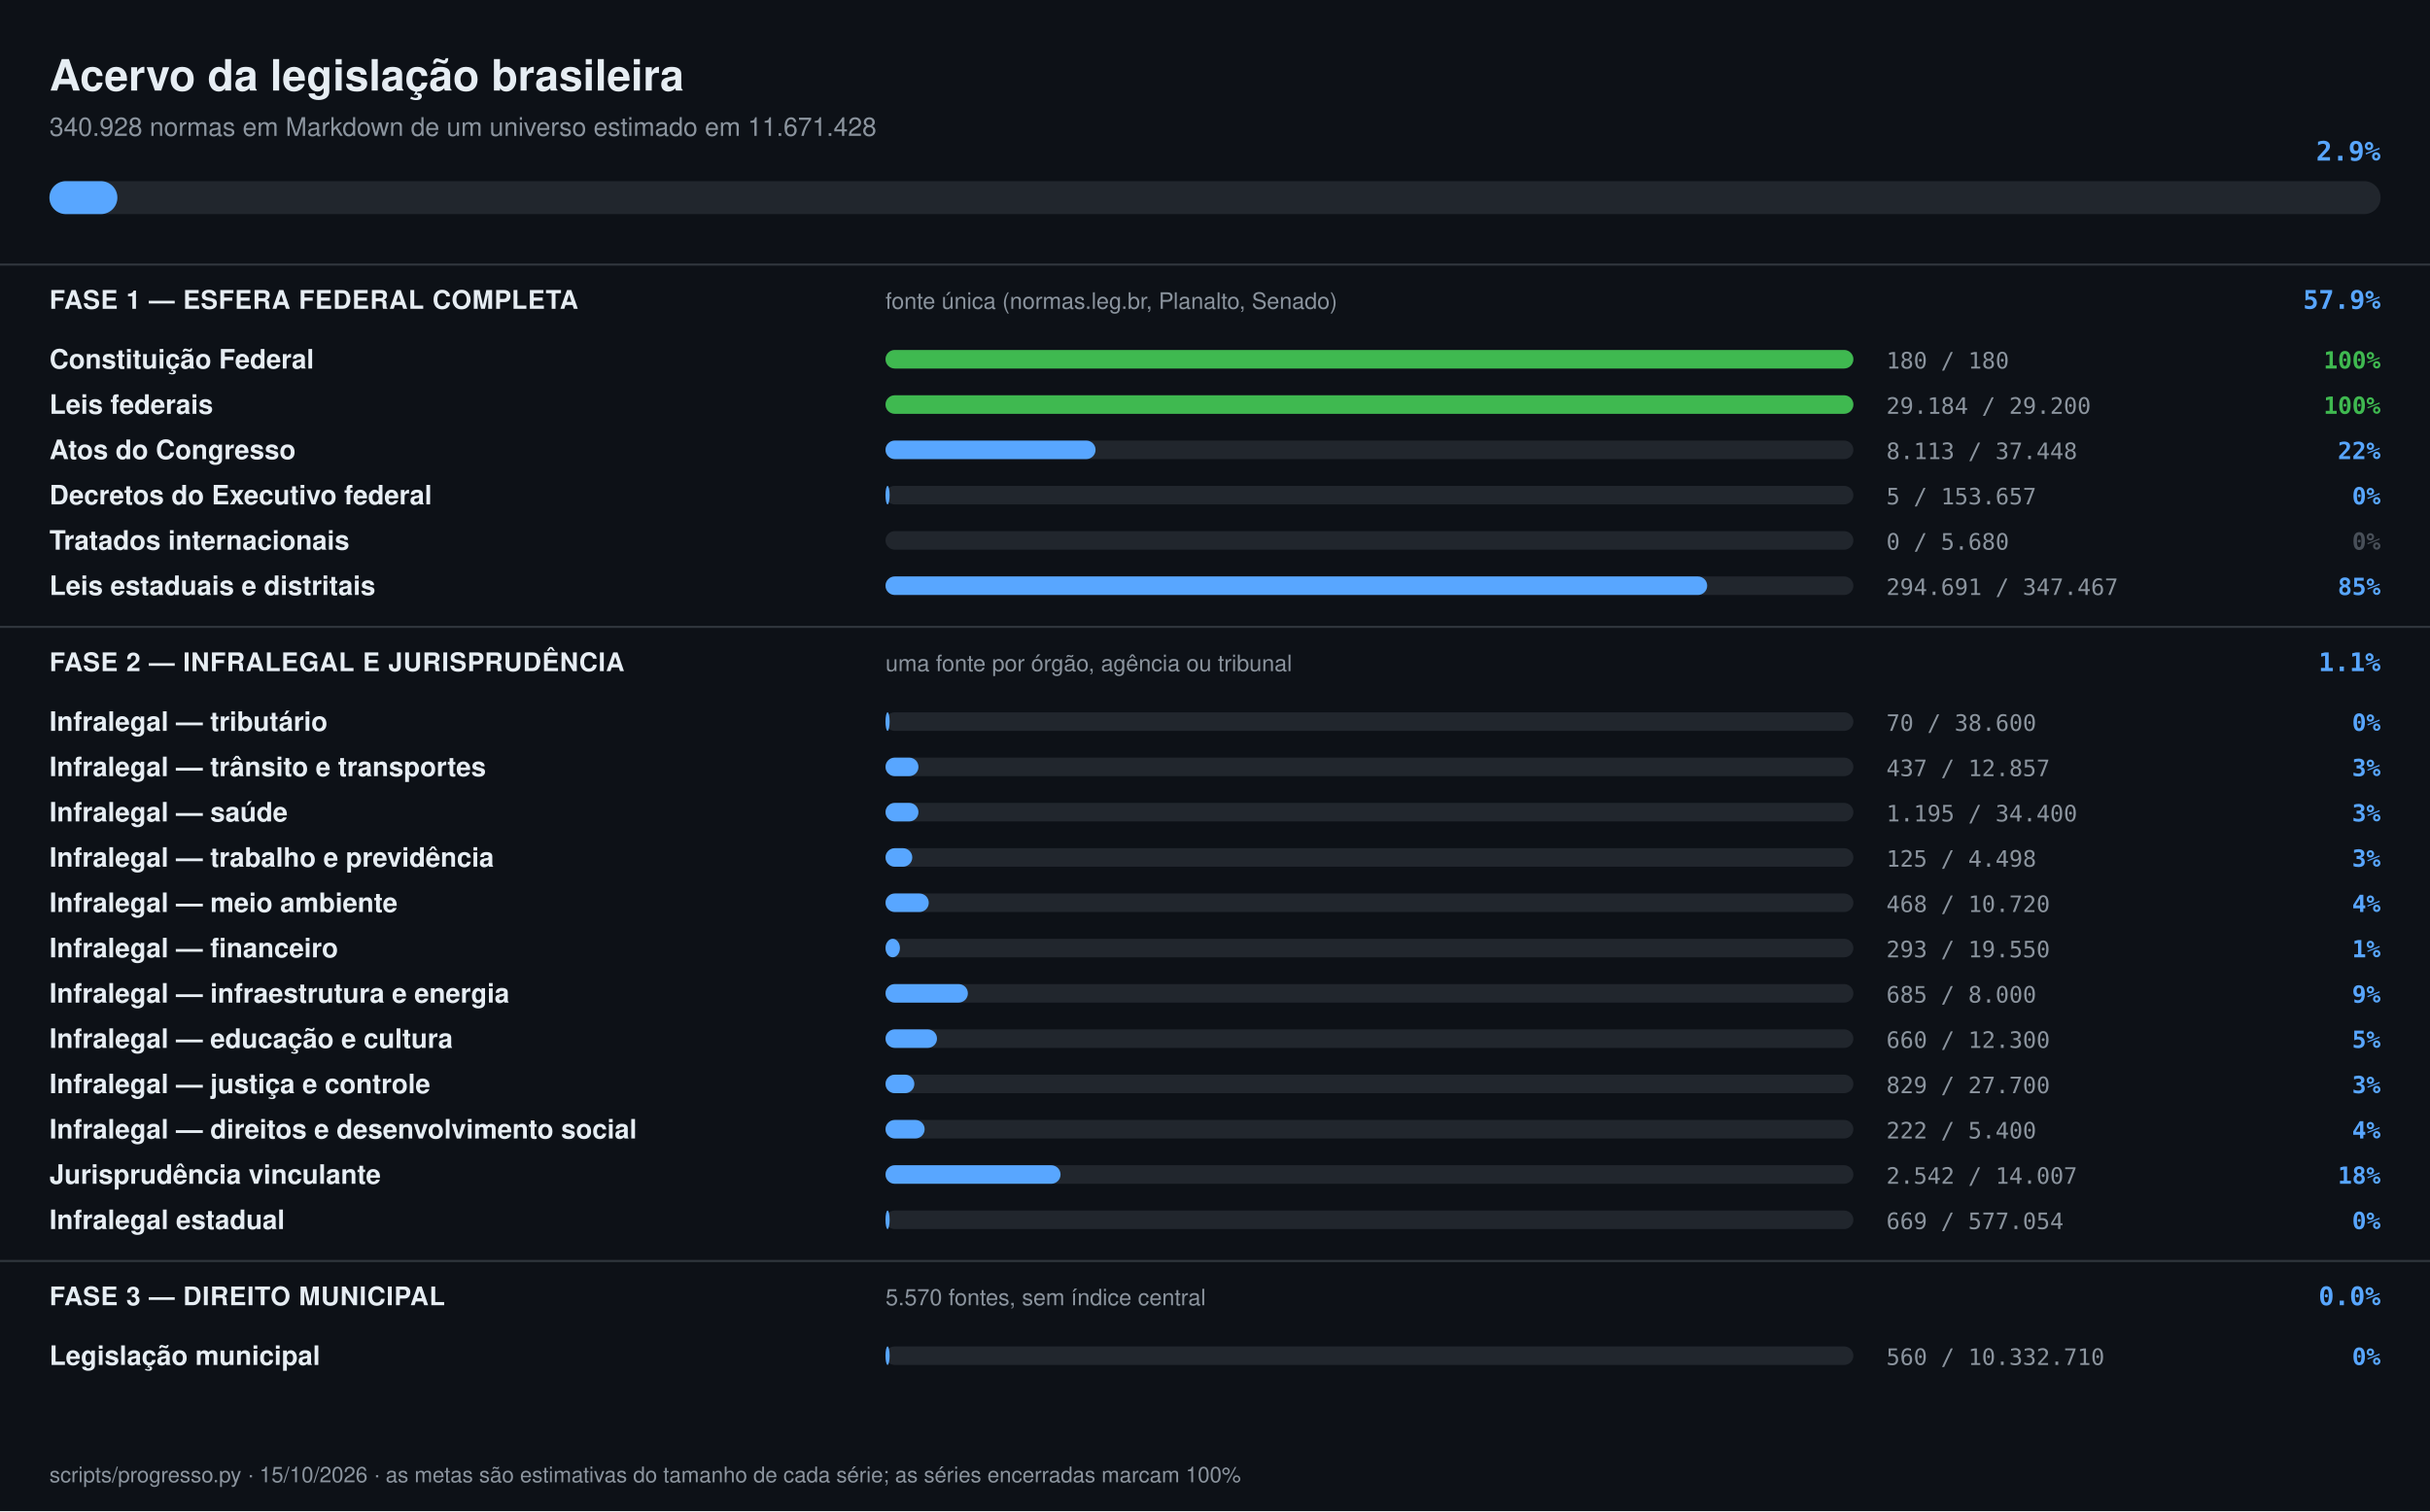
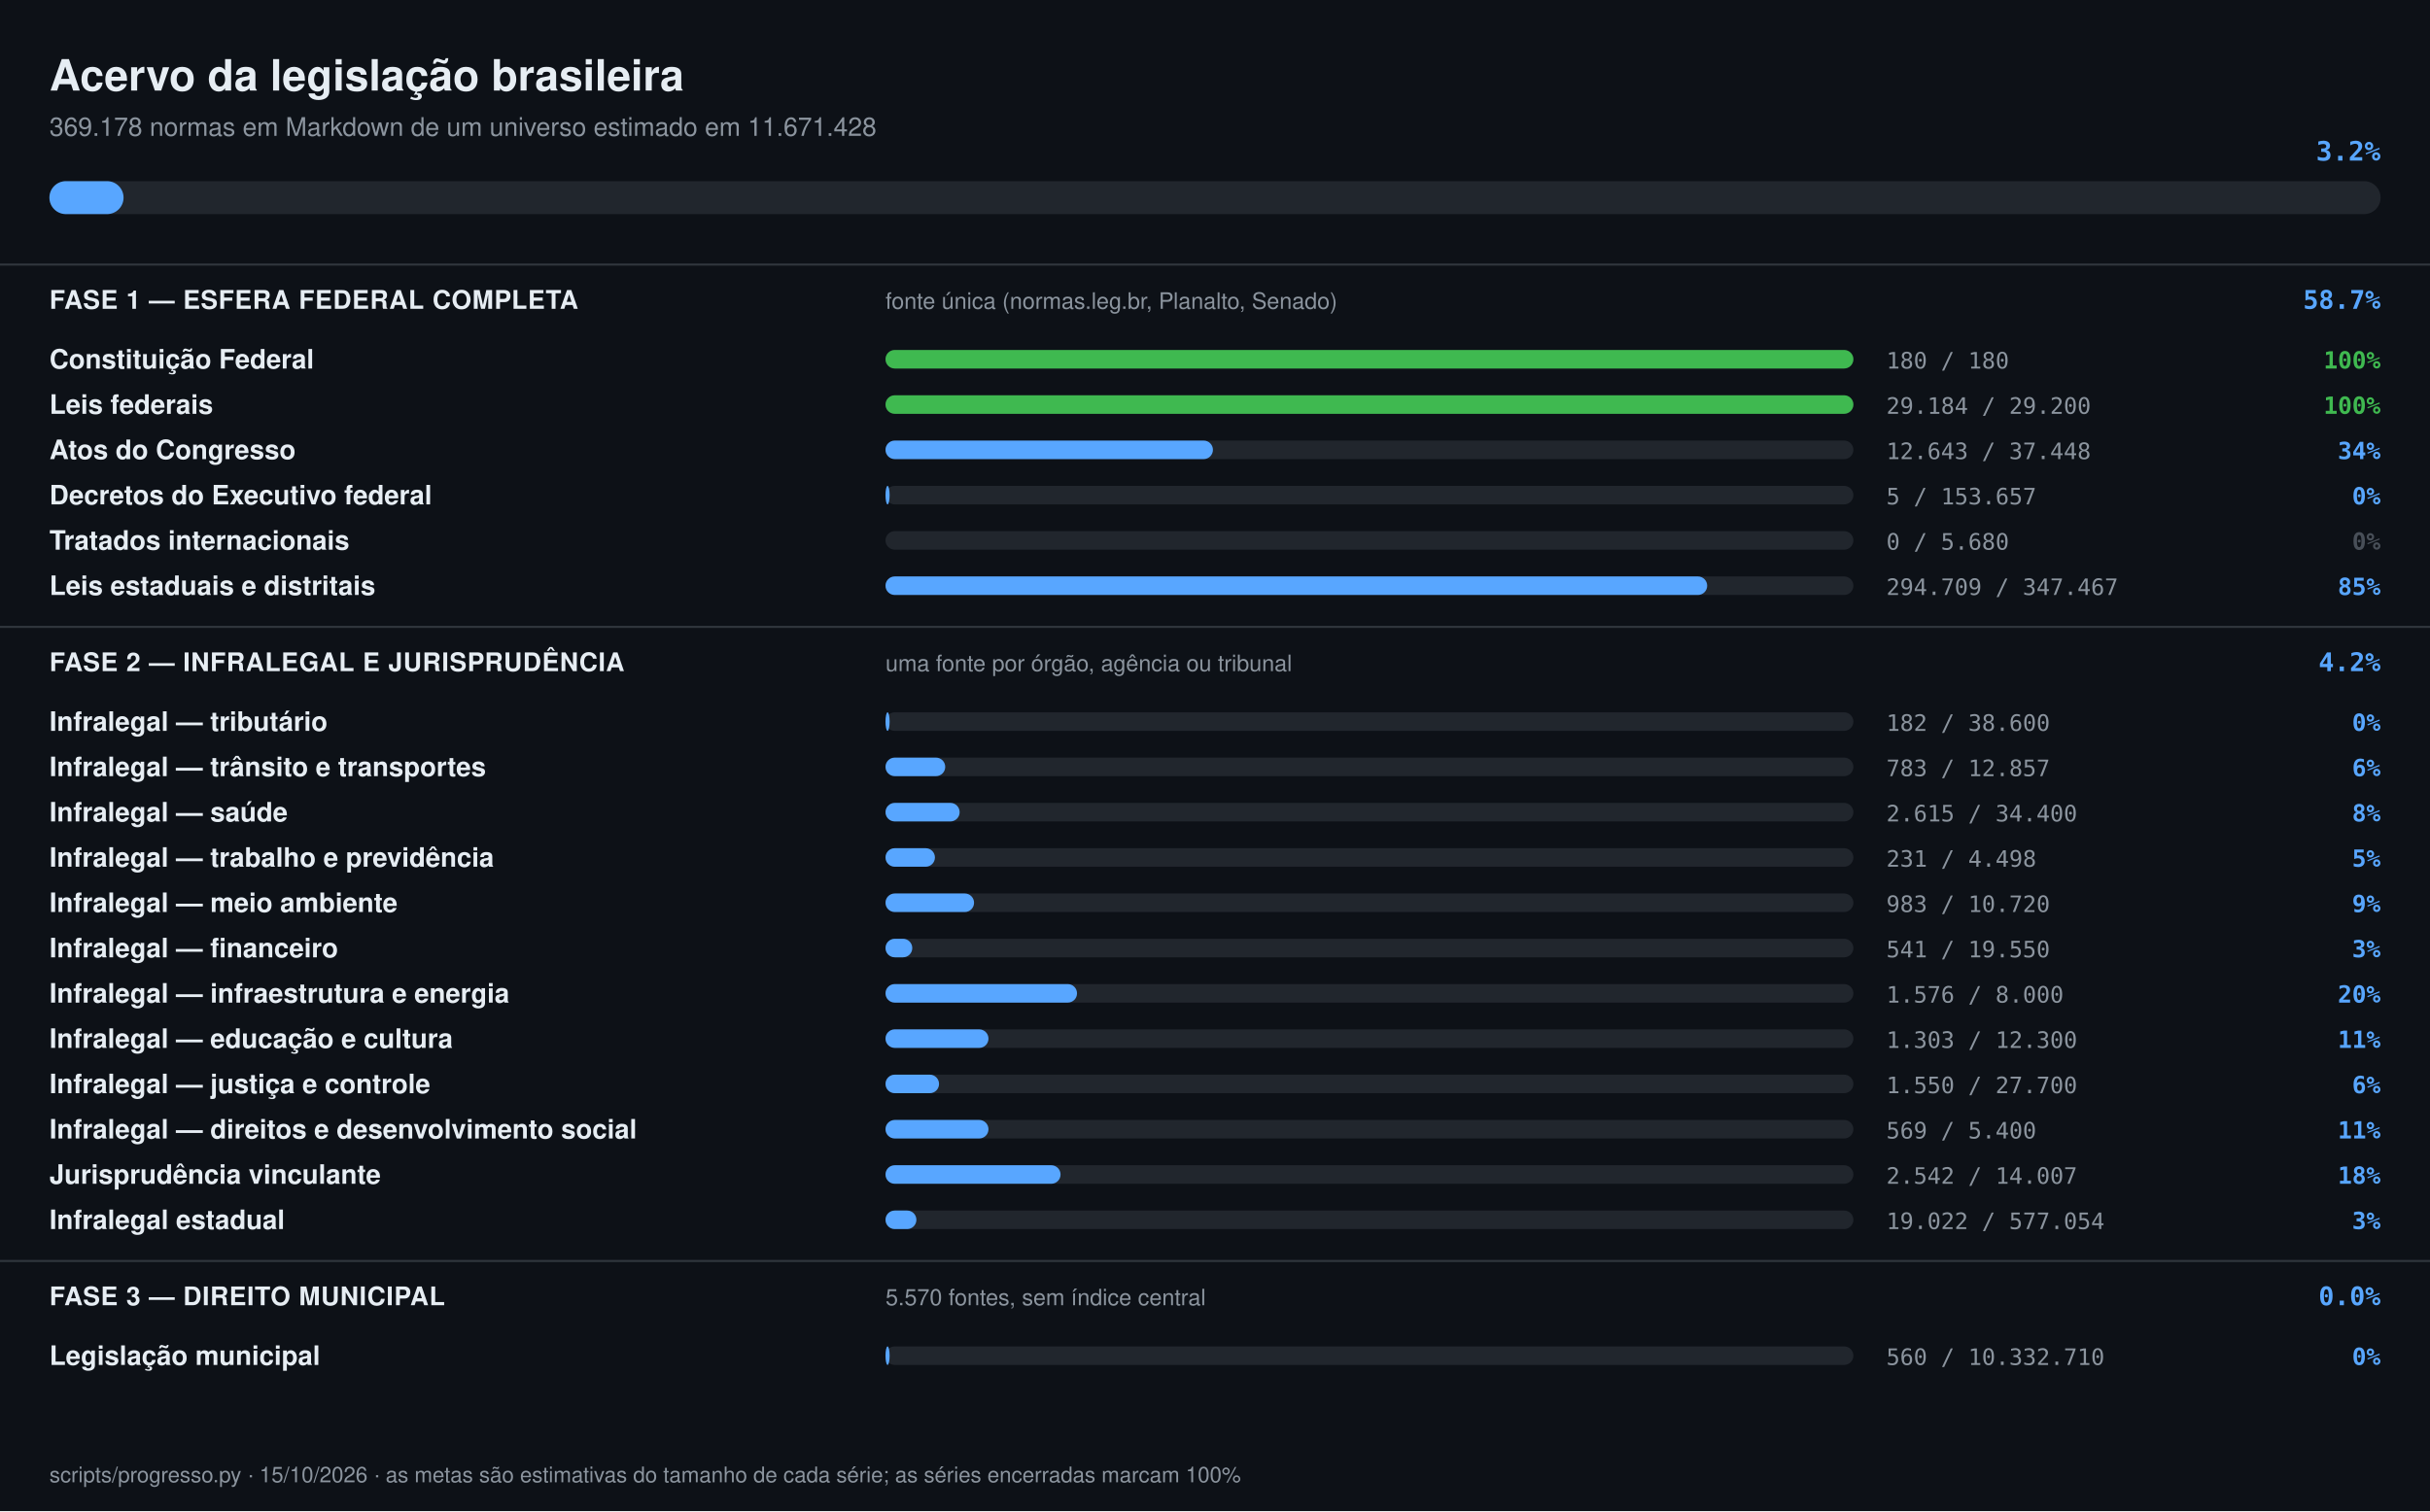
<svg xmlns="http://www.w3.org/2000/svg" width="1180" height="734" viewBox="0 0 1180 734" font-family="-apple-system,Segoe UI,Helvetica,Arial,sans-serif">
  <rect width="1180" height="734" fill="#0d1117" />
  <text x="24" y="44" font-size="21" font-weight="700" fill="#e6edf3">Acervo da legislação brasileira</text>
-   <text x="24" y="66" font-size="12.5" fill="#8b949e">340.928 normas em Markdown de um universo estimado em 11.671.428</text>
+   <text x="24" y="66" font-size="12.5" fill="#8b949e">369.178 normas em Markdown de um universo estimado em 11.671.428</text>
  <rect x="24" y="88" width="1132" height="16" rx="8" fill="#21262d" />
-   <rect x="24" y="88" width="33" height="16" rx="8" fill="#58a6ff" />
-   <text x="1156" y="78" font-size="13" text-anchor="end" font-weight="700" fill="#58a6ff" font-family="ui-monospace,monospace">2.9%</text>
+   <rect x="24" y="88" width="36" height="16" rx="8" fill="#58a6ff" />
+   <text x="1156" y="78" font-size="13" text-anchor="end" font-weight="700" fill="#58a6ff" font-family="ui-monospace,monospace">3.2%</text>
  <rect x="0" y="128" width="1180" height="1" fill="#30363d" />
  <text x="24" y="150" font-size="12.5" font-weight="700" fill="#e6edf3" letter-spacing="0.3">FASE 1 — ESFERA FEDERAL COMPLETA</text>
  <text x="430" y="150" font-size="11" fill="#8b949e">fonte única (normas.leg.br, Planalto, Senado)</text>
-   <text x="1156" y="150" font-size="12.5" text-anchor="end" font-weight="700" fill="#58a6ff" font-family="ui-monospace,monospace">57.9%</text>
+   <text x="1156" y="150" font-size="12.5" text-anchor="end" font-weight="700" fill="#58a6ff" font-family="ui-monospace,monospace">58.7%</text>
  <text x="24" y="179" font-size="13" font-weight="600" fill="#e6edf3">Constituição Federal</text>
  <rect x="430" y="170" width="470" height="9" rx="4.5" fill="#21262d" />
  <rect x="430" y="170" width="470" height="9" rx="4.5" fill="#3fb950" />
  <text x="916" y="179" font-size="11" fill="#8b949e" font-family="ui-monospace,monospace">180 / 180</text>
  <text x="1156" y="179" font-size="11.5" text-anchor="end" font-weight="600" fill="#3fb950" font-family="ui-monospace,monospace">100%</text>
  <text x="24" y="201" font-size="13" font-weight="600" fill="#e6edf3">Leis federais</text>
  <rect x="430" y="192" width="470" height="9" rx="4.5" fill="#21262d" />
  <rect x="430" y="192" width="470" height="9" rx="4.5" fill="#3fb950" />
  <text x="916" y="201" font-size="11" fill="#8b949e" font-family="ui-monospace,monospace">29.184 / 29.200</text>
  <text x="1156" y="201" font-size="11.5" text-anchor="end" font-weight="600" fill="#3fb950" font-family="ui-monospace,monospace">100%</text>
  <text x="24" y="223" font-size="13" font-weight="600" fill="#e6edf3">Atos do Congresso</text>
  <rect x="430" y="214" width="470" height="9" rx="4.5" fill="#21262d" />
-   <rect x="430" y="214" width="102" height="9" rx="4.5" fill="#58a6ff" />
-   <text x="916" y="223" font-size="11" fill="#8b949e" font-family="ui-monospace,monospace">8.113 / 37.448</text>
-   <text x="1156" y="223" font-size="11.5" text-anchor="end" font-weight="600" fill="#58a6ff" font-family="ui-monospace,monospace">22%</text>
+   <rect x="430" y="214" width="159" height="9" rx="4.5" fill="#58a6ff" />
+   <text x="916" y="223" font-size="11" fill="#8b949e" font-family="ui-monospace,monospace">12.643 / 37.448</text>
+   <text x="1156" y="223" font-size="11.5" text-anchor="end" font-weight="600" fill="#58a6ff" font-family="ui-monospace,monospace">34%</text>
  <text x="24" y="245" font-size="13" font-weight="600" fill="#e6edf3">Decretos do Executivo federal</text>
  <rect x="430" y="236" width="470" height="9" rx="4.5" fill="#21262d" />
  <rect x="430" y="236" width="2" height="9" rx="4.5" fill="#58a6ff" />
  <text x="916" y="245" font-size="11" fill="#8b949e" font-family="ui-monospace,monospace">5 / 153.657</text>
  <text x="1156" y="245" font-size="11.5" text-anchor="end" font-weight="600" fill="#58a6ff" font-family="ui-monospace,monospace">0%</text>
  <text x="24" y="267" font-size="13" font-weight="600" fill="#e6edf3">Tratados internacionais</text>
  <rect x="430" y="258" width="470" height="9" rx="4.5" fill="#21262d" />
  <text x="916" y="267" font-size="11" fill="#8b949e" font-family="ui-monospace,monospace">0 / 5.680</text>
  <text x="1156" y="267" font-size="11.5" text-anchor="end" font-weight="600" fill="#484f58" font-family="ui-monospace,monospace">0%</text>
  <text x="24" y="289" font-size="13" font-weight="600" fill="#e6edf3">Leis estaduais e distritais</text>
  <rect x="430" y="280" width="470" height="9" rx="4.5" fill="#21262d" />
  <rect x="430" y="280" width="399" height="9" rx="4.5" fill="#58a6ff" />
-   <text x="916" y="289" font-size="11" fill="#8b949e" font-family="ui-monospace,monospace">294.691 / 347.467</text>
+   <text x="916" y="289" font-size="11" fill="#8b949e" font-family="ui-monospace,monospace">294.709 / 347.467</text>
  <text x="1156" y="289" font-size="11.5" text-anchor="end" font-weight="600" fill="#58a6ff" font-family="ui-monospace,monospace">85%</text>
  <rect x="0" y="304" width="1180" height="1" fill="#30363d" />
  <text x="24" y="326" font-size="12.5" font-weight="700" fill="#e6edf3" letter-spacing="0.3">FASE 2 — INFRALEGAL E JURISPRUDÊNCIA</text>
  <text x="430" y="326" font-size="11" fill="#8b949e">uma fonte por órgão, agência ou tribunal</text>
-   <text x="1156" y="326" font-size="12.5" text-anchor="end" font-weight="700" fill="#58a6ff" font-family="ui-monospace,monospace">1.1%</text>
+   <text x="1156" y="326" font-size="12.5" text-anchor="end" font-weight="700" fill="#58a6ff" font-family="ui-monospace,monospace">4.2%</text>
  <text x="24" y="355" font-size="13" font-weight="600" fill="#e6edf3">Infralegal — tributário</text>
  <rect x="430" y="346" width="470" height="9" rx="4.5" fill="#21262d" />
  <rect x="430" y="346" width="2" height="9" rx="4.5" fill="#58a6ff" />
-   <text x="916" y="355" font-size="11" fill="#8b949e" font-family="ui-monospace,monospace">70 / 38.600</text>
+   <text x="916" y="355" font-size="11" fill="#8b949e" font-family="ui-monospace,monospace">182 / 38.600</text>
  <text x="1156" y="355" font-size="11.5" text-anchor="end" font-weight="600" fill="#58a6ff" font-family="ui-monospace,monospace">0%</text>
  <text x="24" y="377" font-size="13" font-weight="600" fill="#e6edf3">Infralegal — trânsito e transportes</text>
  <rect x="430" y="368" width="470" height="9" rx="4.5" fill="#21262d" />
-   <rect x="430" y="368" width="16" height="9" rx="4.5" fill="#58a6ff" />
-   <text x="916" y="377" font-size="11" fill="#8b949e" font-family="ui-monospace,monospace">437 / 12.857</text>
-   <text x="1156" y="377" font-size="11.5" text-anchor="end" font-weight="600" fill="#58a6ff" font-family="ui-monospace,monospace">3%</text>
+   <rect x="430" y="368" width="29" height="9" rx="4.5" fill="#58a6ff" />
+   <text x="916" y="377" font-size="11" fill="#8b949e" font-family="ui-monospace,monospace">783 / 12.857</text>
+   <text x="1156" y="377" font-size="11.5" text-anchor="end" font-weight="600" fill="#58a6ff" font-family="ui-monospace,monospace">6%</text>
  <text x="24" y="399" font-size="13" font-weight="600" fill="#e6edf3">Infralegal — saúde</text>
  <rect x="430" y="390" width="470" height="9" rx="4.5" fill="#21262d" />
-   <rect x="430" y="390" width="16" height="9" rx="4.5" fill="#58a6ff" />
-   <text x="916" y="399" font-size="11" fill="#8b949e" font-family="ui-monospace,monospace">1.195 / 34.400</text>
-   <text x="1156" y="399" font-size="11.5" text-anchor="end" font-weight="600" fill="#58a6ff" font-family="ui-monospace,monospace">3%</text>
+   <rect x="430" y="390" width="36" height="9" rx="4.5" fill="#58a6ff" />
+   <text x="916" y="399" font-size="11" fill="#8b949e" font-family="ui-monospace,monospace">2.615 / 34.400</text>
+   <text x="1156" y="399" font-size="11.5" text-anchor="end" font-weight="600" fill="#58a6ff" font-family="ui-monospace,monospace">8%</text>
  <text x="24" y="421" font-size="13" font-weight="600" fill="#e6edf3">Infralegal — trabalho e previdência</text>
  <rect x="430" y="412" width="470" height="9" rx="4.5" fill="#21262d" />
-   <rect x="430" y="412" width="13" height="9" rx="4.5" fill="#58a6ff" />
-   <text x="916" y="421" font-size="11" fill="#8b949e" font-family="ui-monospace,monospace">125 / 4.498</text>
-   <text x="1156" y="421" font-size="11.5" text-anchor="end" font-weight="600" fill="#58a6ff" font-family="ui-monospace,monospace">3%</text>
+   <rect x="430" y="412" width="24" height="9" rx="4.5" fill="#58a6ff" />
+   <text x="916" y="421" font-size="11" fill="#8b949e" font-family="ui-monospace,monospace">231 / 4.498</text>
+   <text x="1156" y="421" font-size="11.5" text-anchor="end" font-weight="600" fill="#58a6ff" font-family="ui-monospace,monospace">5%</text>
  <text x="24" y="443" font-size="13" font-weight="600" fill="#e6edf3">Infralegal — meio ambiente</text>
  <rect x="430" y="434" width="470" height="9" rx="4.5" fill="#21262d" />
-   <rect x="430" y="434" width="21" height="9" rx="4.5" fill="#58a6ff" />
-   <text x="916" y="443" font-size="11" fill="#8b949e" font-family="ui-monospace,monospace">468 / 10.720</text>
-   <text x="1156" y="443" font-size="11.5" text-anchor="end" font-weight="600" fill="#58a6ff" font-family="ui-monospace,monospace">4%</text>
+   <rect x="430" y="434" width="43" height="9" rx="4.5" fill="#58a6ff" />
+   <text x="916" y="443" font-size="11" fill="#8b949e" font-family="ui-monospace,monospace">983 / 10.720</text>
+   <text x="1156" y="443" font-size="11.5" text-anchor="end" font-weight="600" fill="#58a6ff" font-family="ui-monospace,monospace">9%</text>
  <text x="24" y="465" font-size="13" font-weight="600" fill="#e6edf3">Infralegal — financeiro</text>
  <rect x="430" y="456" width="470" height="9" rx="4.5" fill="#21262d" />
-   <rect x="430" y="456" width="7" height="9" rx="4.5" fill="#58a6ff" />
-   <text x="916" y="465" font-size="11" fill="#8b949e" font-family="ui-monospace,monospace">293 / 19.550</text>
-   <text x="1156" y="465" font-size="11.5" text-anchor="end" font-weight="600" fill="#58a6ff" font-family="ui-monospace,monospace">1%</text>
+   <rect x="430" y="456" width="13" height="9" rx="4.5" fill="#58a6ff" />
+   <text x="916" y="465" font-size="11" fill="#8b949e" font-family="ui-monospace,monospace">541 / 19.550</text>
+   <text x="1156" y="465" font-size="11.5" text-anchor="end" font-weight="600" fill="#58a6ff" font-family="ui-monospace,monospace">3%</text>
  <text x="24" y="487" font-size="13" font-weight="600" fill="#e6edf3">Infralegal — infraestrutura e energia</text>
  <rect x="430" y="478" width="470" height="9" rx="4.5" fill="#21262d" />
-   <rect x="430" y="478" width="40" height="9" rx="4.5" fill="#58a6ff" />
-   <text x="916" y="487" font-size="11" fill="#8b949e" font-family="ui-monospace,monospace">685 / 8.000</text>
-   <text x="1156" y="487" font-size="11.5" text-anchor="end" font-weight="600" fill="#58a6ff" font-family="ui-monospace,monospace">9%</text>
+   <rect x="430" y="478" width="93" height="9" rx="4.5" fill="#58a6ff" />
+   <text x="916" y="487" font-size="11" fill="#8b949e" font-family="ui-monospace,monospace">1.576 / 8.000</text>
+   <text x="1156" y="487" font-size="11.5" text-anchor="end" font-weight="600" fill="#58a6ff" font-family="ui-monospace,monospace">20%</text>
  <text x="24" y="509" font-size="13" font-weight="600" fill="#e6edf3">Infralegal — educação e cultura</text>
  <rect x="430" y="500" width="470" height="9" rx="4.5" fill="#21262d" />
-   <rect x="430" y="500" width="25" height="9" rx="4.5" fill="#58a6ff" />
-   <text x="916" y="509" font-size="11" fill="#8b949e" font-family="ui-monospace,monospace">660 / 12.300</text>
-   <text x="1156" y="509" font-size="11.5" text-anchor="end" font-weight="600" fill="#58a6ff" font-family="ui-monospace,monospace">5%</text>
+   <rect x="430" y="500" width="50" height="9" rx="4.5" fill="#58a6ff" />
+   <text x="916" y="509" font-size="11" fill="#8b949e" font-family="ui-monospace,monospace">1.303 / 12.300</text>
+   <text x="1156" y="509" font-size="11.5" text-anchor="end" font-weight="600" fill="#58a6ff" font-family="ui-monospace,monospace">11%</text>
  <text x="24" y="531" font-size="13" font-weight="600" fill="#e6edf3">Infralegal — justiça e controle</text>
  <rect x="430" y="522" width="470" height="9" rx="4.5" fill="#21262d" />
-   <rect x="430" y="522" width="14" height="9" rx="4.5" fill="#58a6ff" />
-   <text x="916" y="531" font-size="11" fill="#8b949e" font-family="ui-monospace,monospace">829 / 27.700</text>
-   <text x="1156" y="531" font-size="11.5" text-anchor="end" font-weight="600" fill="#58a6ff" font-family="ui-monospace,monospace">3%</text>
+   <rect x="430" y="522" width="26" height="9" rx="4.5" fill="#58a6ff" />
+   <text x="916" y="531" font-size="11" fill="#8b949e" font-family="ui-monospace,monospace">1.550 / 27.700</text>
+   <text x="1156" y="531" font-size="11.5" text-anchor="end" font-weight="600" fill="#58a6ff" font-family="ui-monospace,monospace">6%</text>
  <text x="24" y="553" font-size="13" font-weight="600" fill="#e6edf3">Infralegal — direitos e desenvolvimento social</text>
  <rect x="430" y="544" width="470" height="9" rx="4.5" fill="#21262d" />
-   <rect x="430" y="544" width="19" height="9" rx="4.5" fill="#58a6ff" />
-   <text x="916" y="553" font-size="11" fill="#8b949e" font-family="ui-monospace,monospace">222 / 5.400</text>
-   <text x="1156" y="553" font-size="11.5" text-anchor="end" font-weight="600" fill="#58a6ff" font-family="ui-monospace,monospace">4%</text>
+   <rect x="430" y="544" width="50" height="9" rx="4.5" fill="#58a6ff" />
+   <text x="916" y="553" font-size="11" fill="#8b949e" font-family="ui-monospace,monospace">569 / 5.400</text>
+   <text x="1156" y="553" font-size="11.5" text-anchor="end" font-weight="600" fill="#58a6ff" font-family="ui-monospace,monospace">11%</text>
  <text x="24" y="575" font-size="13" font-weight="600" fill="#e6edf3">Jurisprudência vinculante</text>
  <rect x="430" y="566" width="470" height="9" rx="4.5" fill="#21262d" />
  <rect x="430" y="566" width="85" height="9" rx="4.5" fill="#58a6ff" />
  <text x="916" y="575" font-size="11" fill="#8b949e" font-family="ui-monospace,monospace">2.542 / 14.007</text>
  <text x="1156" y="575" font-size="11.5" text-anchor="end" font-weight="600" fill="#58a6ff" font-family="ui-monospace,monospace">18%</text>
  <text x="24" y="597" font-size="13" font-weight="600" fill="#e6edf3">Infralegal estadual</text>
  <rect x="430" y="588" width="470" height="9" rx="4.5" fill="#21262d" />
-   <rect x="430" y="588" width="2" height="9" rx="4.5" fill="#58a6ff" />
-   <text x="916" y="597" font-size="11" fill="#8b949e" font-family="ui-monospace,monospace">669 / 577.054</text>
-   <text x="1156" y="597" font-size="11.5" text-anchor="end" font-weight="600" fill="#58a6ff" font-family="ui-monospace,monospace">0%</text>
+   <rect x="430" y="588" width="15" height="9" rx="4.5" fill="#58a6ff" />
+   <text x="916" y="597" font-size="11" fill="#8b949e" font-family="ui-monospace,monospace">19.022 / 577.054</text>
+   <text x="1156" y="597" font-size="11.5" text-anchor="end" font-weight="600" fill="#58a6ff" font-family="ui-monospace,monospace">3%</text>
  <rect x="0" y="612" width="1180" height="1" fill="#30363d" />
  <text x="24" y="634" font-size="12.5" font-weight="700" fill="#e6edf3" letter-spacing="0.3">FASE 3 — DIREITO MUNICIPAL</text>
  <text x="430" y="634" font-size="11" fill="#8b949e">5.570 fontes, sem índice central</text>
  <text x="1156" y="634" font-size="12.5" text-anchor="end" font-weight="700" fill="#58a6ff" font-family="ui-monospace,monospace">0.0%</text>
  <text x="24" y="663" font-size="13" font-weight="600" fill="#e6edf3">Legislação municipal</text>
  <rect x="430" y="654" width="470" height="9" rx="4.5" fill="#21262d" />
  <rect x="430" y="654" width="2" height="9" rx="4.5" fill="#58a6ff" />
  <text x="916" y="663" font-size="11" fill="#8b949e" font-family="ui-monospace,monospace">560 / 10.332.710</text>
  <text x="1156" y="663" font-size="11.5" text-anchor="end" font-weight="600" fill="#58a6ff" font-family="ui-monospace,monospace">0%</text>
  <text x="24" y="720" font-size="10.5" fill="#8b949e">scripts/progresso.py · 15/10/2026 · as metas são estimativas do tamanho de cada série; as séries encerradas marcam 100%</text>
</svg>
